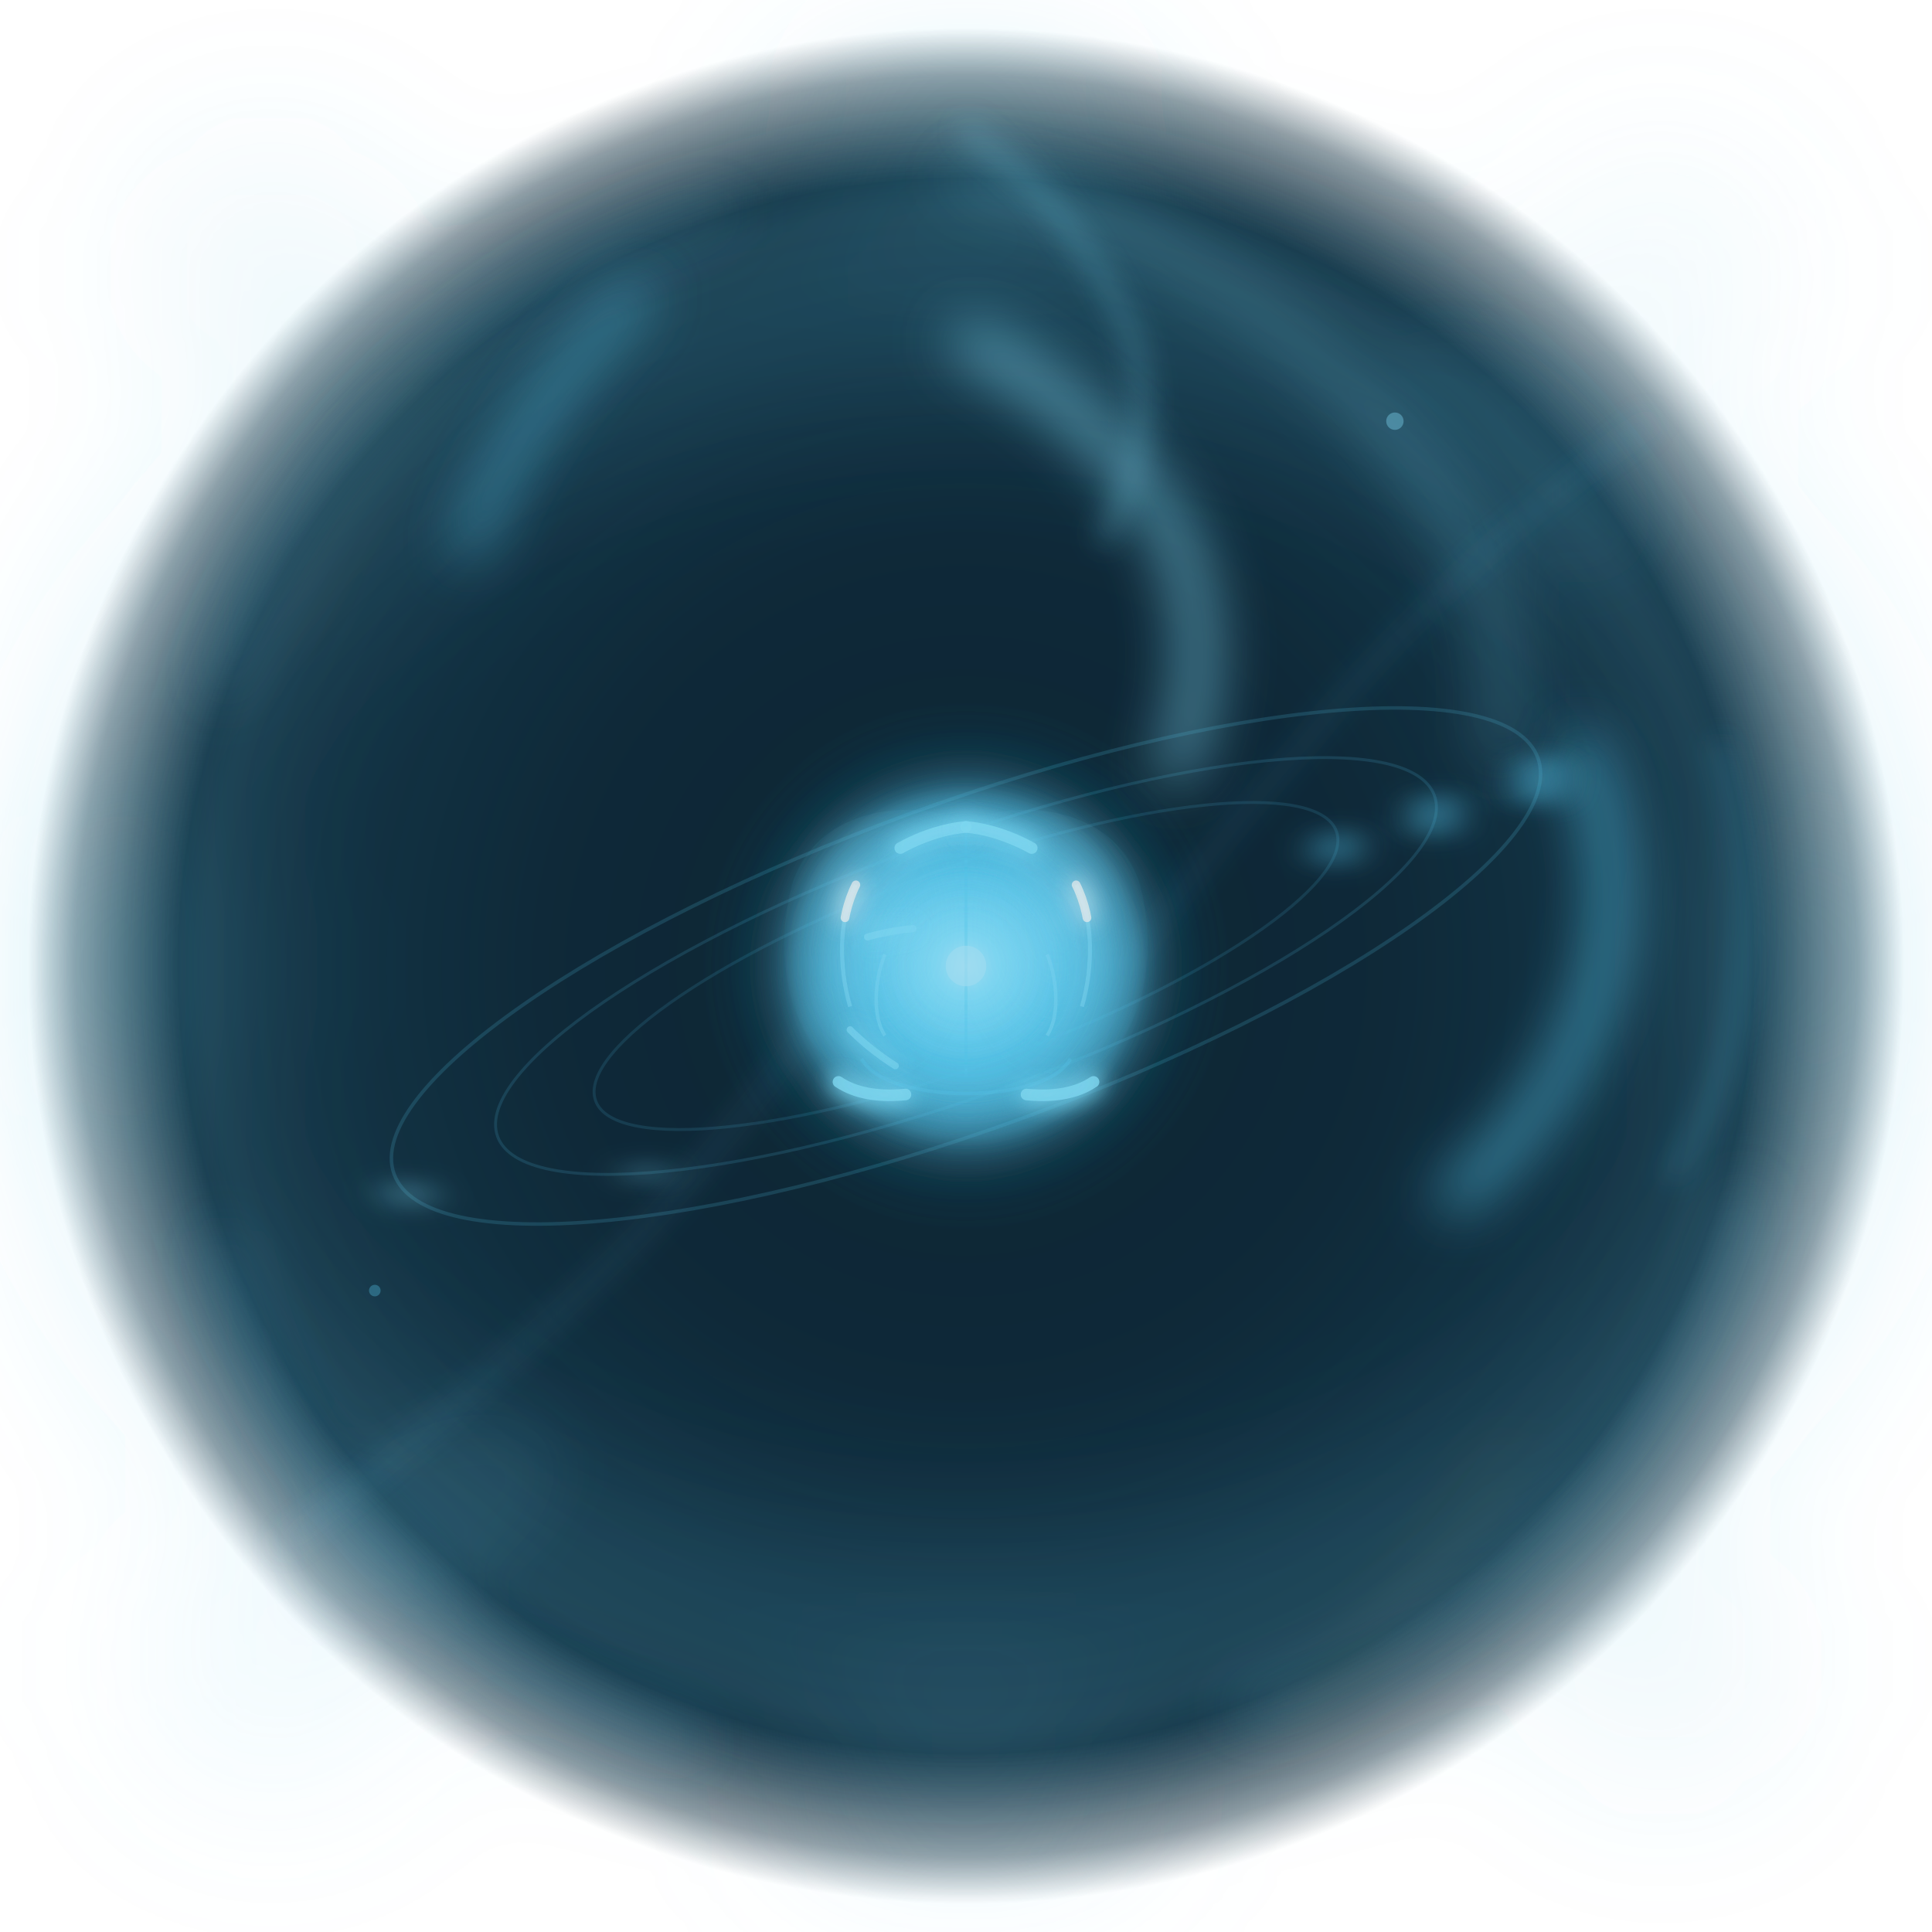
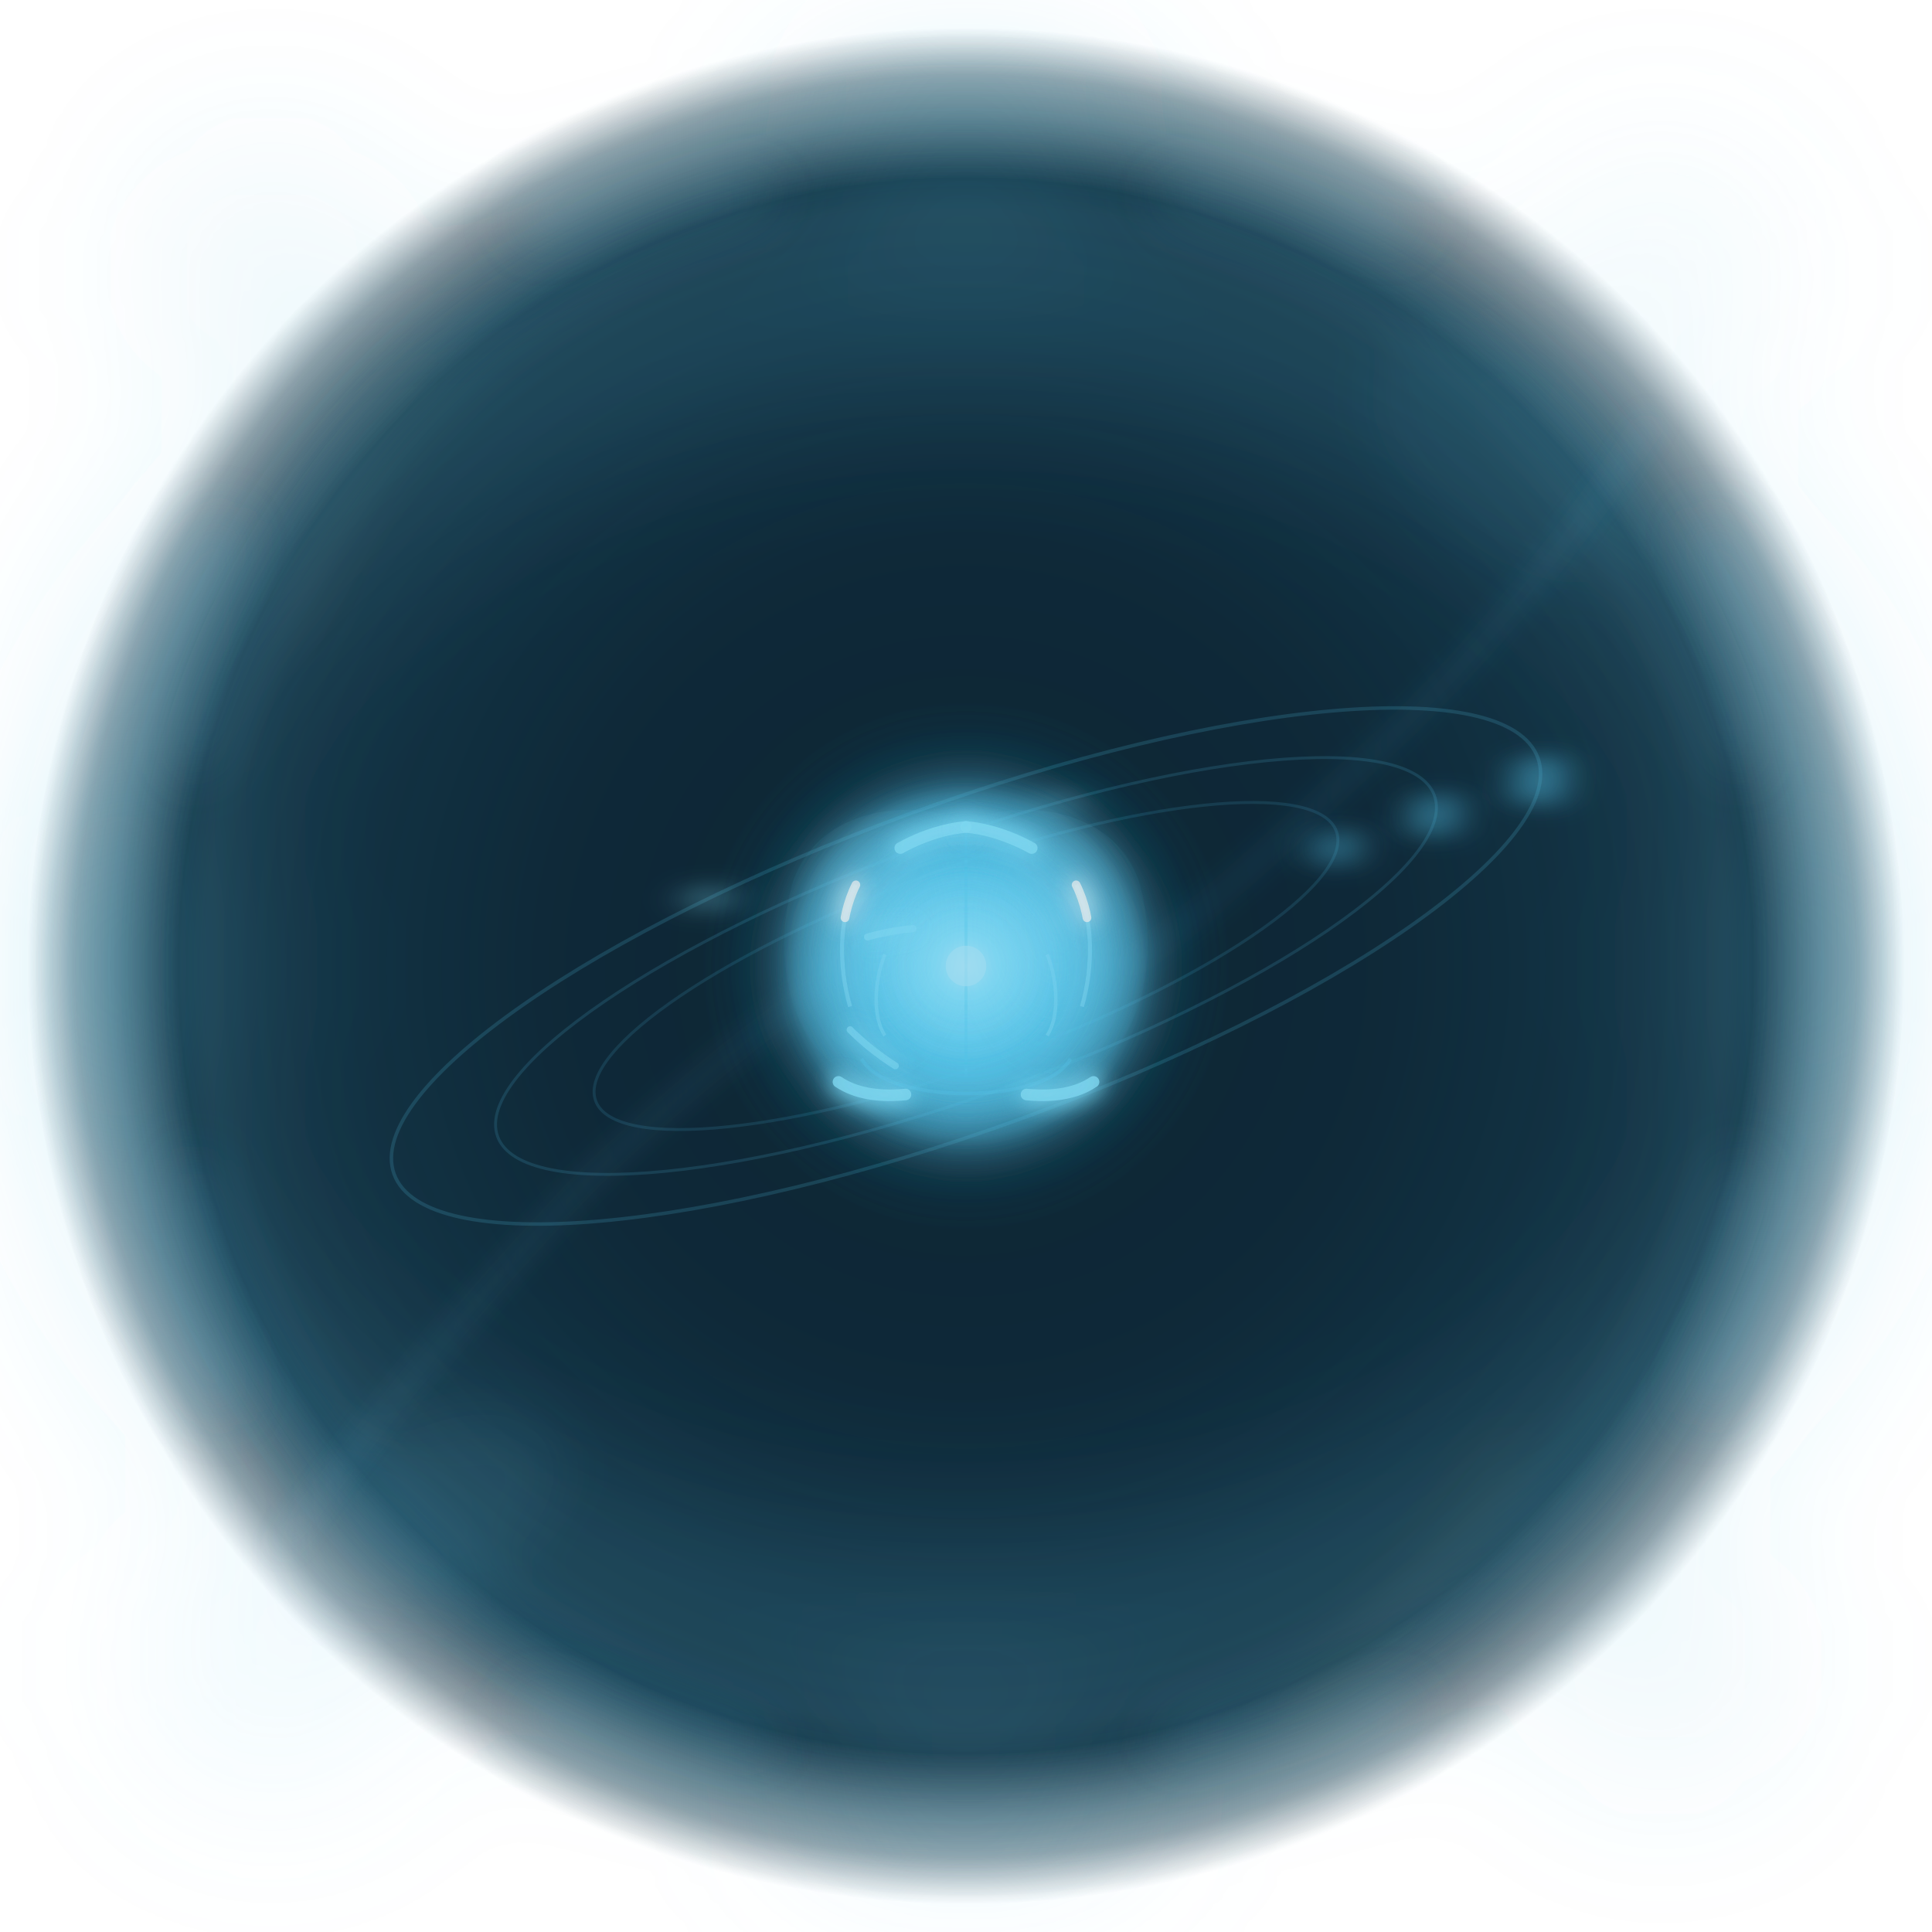
<svg xmlns="http://www.w3.org/2000/svg" viewBox="0 0 300 300" width="440" height="440">
  <defs>
    <radialGradient id="tunnel" cx="50%" cy="50%" r="50%">
      <stop offset="0%" stop-color="#0d2635" stop-opacity="0" />
      <stop offset="50%" stop-color="#52c1e6" stop-opacity=".02" />
      <stop offset="75%" stop-color="#52c1e6" stop-opacity=".08" />
      <stop offset="90%" stop-color="#7dd5f0" stop-opacity=".10" />
      <stop offset="100%" stop-color="#52c1e6" stop-opacity=".02" />
    </radialGradient>
    <radialGradient id="coreG" cx="50%" cy="50%" r="50%">
      <stop offset="0%" stop-color="#a0dcf0" />
      <stop offset="15%" stop-color="#7dd5f0" />
      <stop offset="50%" stop-color="#52c1e6" stop-opacity=".55" />
      <stop offset="85%" stop-color="#52c1e6" stop-opacity=".15" />
      <stop offset="100%" stop-color="#0d2635" stop-opacity="0" />
    </radialGradient>
    <radialGradient id="brainG" cx="50%" cy="40%" r="60%">
      <stop offset="0%" stop-color="#d0eef8" stop-opacity=".2" />
      <stop offset="100%" stop-color="#52c1e6" stop-opacity=".04" />
    </radialGradient>
    <radialGradient id="halo" cx="50%" cy="50%" r="50%">
      <stop offset="0%" stop-color="#52c1e6" stop-opacity=".28" />
      <stop offset="40%" stop-color="#52c1e6" stop-opacity=".08" />
      <stop offset="100%" stop-color="#52c1e6" stop-opacity="0" />
    </radialGradient>
    <filter id="fCl" x="-40%" y="-40%" width="180%" height="180%">
      <feGaussianBlur stdDeviation="14" />
    </filter>
    <filter id="fW" x="-50%" y="-50%" width="200%" height="200%">
      <feGaussianBlur stdDeviation="5" />
    </filter>
    <filter id="fTw" x="-60%" y="-60%" width="220%" height="220%">
      <feGaussianBlur stdDeviation="2.5" />
    </filter>
    <filter id="fDk" x="-80%" y="-400%" width="260%" height="900%">
      <feGaussianBlur stdDeviation="3" />
    </filter>
    <filter id="fCo" x="-100%" y="-100%" width="300%" height="300%">
      <feGaussianBlur stdDeviation="5" result="b" />
      <feMerge>
        <feMergeNode in="b" />
        <feMergeNode in="SourceGraphic" />
      </feMerge>
    </filter>
    <filter id="fNd" x="-200%" y="-200%" width="500%" height="500%">
      <feGaussianBlur stdDeviation="1.8" result="b" />
      <feMerge>
        <feMergeNode in="b" />
        <feMergeNode in="SourceGraphic" />
      </feMerge>
    </filter>
    <filter id="fBr" x="-40%" y="-40%" width="180%" height="180%">
      <feGaussianBlur stdDeviation="2" result="b" />
      <feMerge>
        <feMergeNode in="b" />
        <feMergeNode in="SourceGraphic" />
      </feMerge>
    </filter>
    <radialGradient id="bgFade" cx="50%" cy="50%" r="50%">
      <stop offset="0%" stop-color="#0d2635" />
      <stop offset="84%" stop-color="#0d2635" />
      <stop offset="95%" stop-color="#0d2635" stop-opacity=".45" />
      <stop offset="100%" stop-color="#0d2635" stop-opacity="0" />
    </radialGradient>
  </defs>
  <circle cx="150" cy="150" r="147" fill="url(#bgFade)" />
  <g transform="translate(15,15) scale(0.90)">
    <g filter="url(#fCl)">
      <ellipse cx="150" cy="150" rx="155" ry="120" fill="none" stroke="#52c1e6" stroke-width="32" stroke-opacity=".11" />
      <ellipse cx="150" cy="150" rx="145" ry="112" fill="none" stroke="#7dd5f0" stroke-width="16" stroke-opacity=".08" />
      <circle cx="150" cy="2" r="28" fill="#52c1e6" fill-opacity=".12" />
      <circle cx="298" cy="150" r="26" fill="#52c1e6" fill-opacity=".11" />
      <circle cx="150" cy="298" r="28" fill="#7dd5f0" fill-opacity=".10" />
      <circle cx="2" cy="150" r="26" fill="#52c1e6" fill-opacity=".12" />
      <circle cx="270" cy="30" r="22" fill="#7dd5f0" fill-opacity=".09" />
      <circle cx="270" cy="270" r="22" fill="#52c1e6" fill-opacity=".09" />
      <circle cx="30" cy="270" r="24" fill="#7dd5f0" fill-opacity=".10" />
      <circle cx="30" cy="30" r="22" fill="#52c1e6" fill-opacity=".09" />
    </g>
    <g filter="url(#fW)">
-       <path d="M150,14 Q196,24 226,62 Q246,86 242,112" fill="none" stroke="#7dd5f0" stroke-width="6" stroke-linecap="round" stroke-opacity=".28" />
-       <path d="M284,190 Q276,224 250,248 Q228,268 198,278" fill="none" stroke="#7dd5f0" stroke-width="5" stroke-linecap="round" stroke-opacity=".25" />
-       <path d="M102,284 Q74,276 52,254 Q30,234 22,198" fill="none" stroke="#52c1e6" stroke-width="5" stroke-linecap="round" stroke-opacity=".24" />
-       <path d="M22,102 Q30,72 52,52 Q74,30 108,20" fill="none" stroke="#7dd5f0" stroke-width="4" stroke-linecap="round" stroke-opacity=".26" />
+       <path d="M185.7,16.7 A138,138 0 0 1 283.3,114.3" fill="none" stroke="#7dd5f0" stroke-width="5" stroke-linecap="round" stroke-opacity=".26" />
+       <path d="M283.3,185.7 A138,138 0 0 1 185.7,283.3" fill="none" stroke="#7dd5f0" stroke-width="5" stroke-linecap="round" stroke-opacity=".26" />
+       <path d="M114.3,283.3 A138,138 0 0 1 16.7,185.7" fill="none" stroke="#52c1e6" stroke-width="5" stroke-linecap="round" stroke-opacity=".26" />
+       <path d="M16.7,114.3 A138,138 0 0 1 114.3,16.7" fill="none" stroke="#7dd5f0" stroke-width="5" stroke-linecap="round" stroke-opacity=".26" />
      <path d="M206,280 Q228,260 244,234" fill="none" stroke="#c8a84b" stroke-width="3" stroke-linecap="round" stroke-opacity=".15" />
      <path d="M58,46 Q42,66 34,92" fill="none" stroke="#c8a84b" stroke-width="2.5" stroke-linecap="round" stroke-opacity=".12" />
      <ellipse cx="244" cy="62" rx="28" ry="16" fill="#52c1e6" fill-opacity=".06" transform="rotate(40,244,62)" />
      <ellipse cx="58" cy="244" rx="24" ry="14" fill="#7dd5f0" fill-opacity=".07" transform="rotate(-30,58,244)" />
    </g>
+     <g filter="url(#fW)">
+       <path d="M278.2,76 A148,148 0 0 1 278.2,224" fill="none" stroke="#52c1e6" stroke-width="6" stroke-linecap="round" stroke-opacity=".3" />
+       <path d="M224,278.2 A148,148 0 0 1 76,278.2" fill="none" stroke="#7dd5f0" stroke-width="6" stroke-linecap="round" stroke-opacity=".3" />
+       <path d="M21.8,224 A148,148 0 0 1 21.8,76" fill="none" stroke="#52c1e6" stroke-width="6" stroke-linecap="round" stroke-opacity=".3" />
+       <path d="M76,21.8 A148,148 0 0 1 224,21.8" fill="none" stroke="#7dd5f0" stroke-width="6" stroke-linecap="round" stroke-opacity=".3" />
+     </g>
    <g filter="url(#fTw)">
-       <path d="M150,6 Q168,18 178,40 Q184,58 174,76" fill="none" stroke="#7dd5f0" stroke-width="2.5" stroke-linecap="round" stroke-opacity=".35" />
-       <path d="M280,112 Q286,132 284,150 Q282,170 272,186" fill="none" stroke="#52c1e6" stroke-width="2" stroke-linecap="round" stroke-opacity=".32" />
-       <path d="M268,56 Q232,82 208,112 Q190,132 178,150" fill="none" stroke="#52c1e6" stroke-width="1.5" stroke-linecap="round" stroke-opacity=".22" />
-       <path d="M32,250 Q66,224 94,196 Q116,172 130,150" fill="none" stroke="#7dd5f0" stroke-width="1.5" stroke-linecap="round" stroke-opacity=".20" />
+       <path d="M268,56 Q243.6,93.1 214.7,118.4 Q195.5,137.2 178,150" fill="none" stroke="#52c1e6" stroke-width="1.5" stroke-linecap="round" stroke-opacity=".22" />
+       <path d="M32,250 Q57.3,215.5 84.7,186.9 Q108.3,164.4 130,150" fill="none" stroke="#7dd5f0" stroke-width="1.5" stroke-linecap="round" stroke-opacity=".20" />
    </g>
    <circle cx="150" cy="150" r="148" fill="url(#tunnel)" />
-     <g filter="url(#fW)">
-       <path d="M150,42 Q174,54 186,76 Q194,96 186,116" fill="none" stroke="#7dd5f0" stroke-width="4" stroke-linecap="round" />
-       <path d="M94,34 Q74,52 64,78" fill="none" stroke="#52c1e6" stroke-width="3" stroke-linecap="round" />
-     </g>
-     <g filter="url(#fW)">
-       <path d="M234,190 Q254,174 260,150 Q264,132 256,112" fill="none" stroke="#52c1e6" stroke-width="4" stroke-linecap="round" />
-     </g>
-     <circle cx="224" cy="56" r="1.5" fill="#7dd5f0" opacity=".4" />
-     <circle cx="48" cy="206" r="1" fill="#52c1e6" opacity=".35" />
    <g>
      <ellipse cx="150" cy="150" rx="105" ry="28" fill="none" stroke="#52c1e6" stroke-width=".6" opacity=".18" transform="rotate(-20,150,150)" />
      <ellipse cx="150" cy="150" rx="86" ry="22" fill="none" stroke="#52c1e6" stroke-width=".5" opacity=".16" transform="rotate(-20,150,150)" />
      <ellipse cx="150" cy="150" rx="68" ry="17" fill="none" stroke="#52c1e6" stroke-width=".5" opacity=".14" transform="rotate(-20,150,150)" />
-       <ellipse cx="150" cy="150" rx="105" ry="28" fill="none" stroke="#52c1e6" stroke-width="5" stroke-dasharray="8 577" opacity=".85" transform="rotate(-20,150,150)" filter="url(#fDk)" />
-       <ellipse cx="150" cy="150" rx="105" ry="28" fill="none" stroke="#7dd5f0" stroke-width="3.5" stroke-dasharray="5 580" stroke-dashoffset="-220" opacity=".65" transform="rotate(-20,150,150)" filter="url(#fDk)" style="animation-delay:-7s" />
-       <ellipse cx="150" cy="150" rx="86" ry="22" fill="none" stroke="#52c1e6" stroke-width="4.5" stroke-dasharray="7 464" opacity=".82" transform="rotate(-20,150,150)" filter="url(#fDk)" />
-       <ellipse cx="150" cy="150" rx="86" ry="22" fill="none" stroke="#7dd5f0" stroke-width="3" stroke-dasharray="4 467" stroke-dashoffset="-155" opacity=".60" transform="rotate(-20,150,150)" filter="url(#fDk)" style="animation-delay:-4s" />
-       <ellipse cx="150" cy="150" rx="68" ry="17" fill="none" stroke="#52c1e6" stroke-width="4" stroke-dasharray="6 366" opacity=".80" transform="rotate(-20,150,150)" filter="url(#fDk)" />
+       <ellipse cx="150" cy="150" rx="105" ry="28" pathLength="600" fill="none" stroke="#52c1e6" stroke-width="5" stroke-dasharray="8 592" opacity=".85" transform="rotate(-20,150,150)" filter="url(#fDk)" />
+       <ellipse cx="150" cy="150" rx="105" ry="28" pathLength="600" fill="none" stroke="#7dd5f0" stroke-width="3.5" stroke-dasharray="5 595" stroke-dashoffset="-300" opacity=".65" transform="rotate(-20,150,150)" filter="url(#fDk)" />
+       <ellipse cx="150" cy="150" rx="86" ry="22" pathLength="600" fill="none" stroke="#52c1e6" stroke-width="4.5" stroke-dasharray="7 593" opacity=".82" transform="rotate(-20,150,150)" filter="url(#fDk)" />
+       <ellipse cx="150" cy="150" rx="86" ry="22" pathLength="600" fill="none" stroke="#7dd5f0" stroke-width="3" stroke-dasharray="4 596" stroke-dashoffset="-300" opacity=".60" transform="rotate(-20,150,150)" filter="url(#fDk)" />
+       <ellipse cx="150" cy="150" rx="68" ry="17" pathLength="600" fill="none" stroke="#52c1e6" stroke-width="4" stroke-dasharray="6 594" opacity=".80" transform="rotate(-20,150,150)" filter="url(#fDk)" />
    </g>
    <g filter="url(#fBr)">
      <circle cx="150" cy="150" r="46" fill="url(#halo)" style="transform-origin:150px 150px;animation-delay:-.4s" />
      <circle cx="150" cy="150" r="35" fill="url(#coreG)" filter="url(#fCo)" style="transform-origin:150px 150px" />
      <path d="M150,125 C137,120 123,125 120,136 C117,147 119,160 126,166 C133,172 143,172 150,170" fill="url(#brainG)" fill-opacity=".6" stroke="none" />
      <path d="M150,125 C163,120 177,125 180,136 C183,147 181,160 174,166 C167,172 157,172 150,170" fill="url(#brainG)" fill-opacity=".6" stroke="none" />
      <line x1="150" y1="126" x2="150" y2="169" stroke="#52c1e6" stroke-width=".5" opacity=".3" />
      <path d="M132,166 C136,174 164,174 168,166" fill="none" stroke="#52c1e6" stroke-width=".6" opacity=".35" />
      <path d="M131,136 C128,142 128,150 130,157" fill="none" stroke="#7dd5f0" stroke-width=".7" opacity=".45" />
      <path d="M136,148 C134,153 134,159 136,162" fill="none" stroke="#7dd5f0" stroke-width=".6" opacity=".4" />
      <path d="M169,136 C172,142 172,150 170,157" fill="none" stroke="#7dd5f0" stroke-width=".7" opacity=".45" />
      <path d="M164,148 C166,153 166,159 164,162" fill="none" stroke="#7dd5f0" stroke-width=".6" opacity=".4" />
      <path d="M150,126 C139,127 127,136 124,147 C121,156 122,164 128,170 C134,174 143,172 150,170" fill="none" stroke="#7dd5f0" stroke-width="2" stroke-opacity=".8" stroke-dasharray="12 48" filter="url(#fNd)" stroke-linecap="round" />
      <path d="M150,126 C161,127 173,136 176,147 C179,156 178,164 172,170 C166,174 157,172 150,170" fill="none" stroke="#7dd5f0" stroke-width="2" stroke-opacity=".8" stroke-dasharray="12 48" filter="url(#fNd)" stroke-linecap="round" />
      <path d="M131,136 C128,142 128,150 130,157" fill="none" stroke="#e8ebed" stroke-width="1.5" stroke-opacity=".7" stroke-dasharray="6 24" filter="url(#fNd)" stroke-linecap="round" />
      <path d="M169,136 C172,142 172,150 170,157" fill="none" stroke="#e8ebed" stroke-width="1.5" stroke-opacity=".7" stroke-dasharray="6 24" filter="url(#fNd)" stroke-linecap="round" />
      <path d="M133,145 C140,143 148,143 150,144 C152,145 160,146 167,144" fill="none" stroke="#7dd5f0" stroke-width="1.2" stroke-opacity=".6" stroke-dasharray="8 32" filter="url(#fNd)" stroke-linecap="round" />
      <path d="M130,161 C137,168 146,172 150,172 C154,172 163,168 170,161" fill="none" stroke="#7dd5f0" stroke-width="1.2" stroke-opacity=".6" stroke-dasharray="10 40" filter="url(#fNd)" stroke-linecap="round" />
      <circle cx="150" cy="150" r="3.5" fill="#a0dcf0" opacity=".6" />
    </g>
  </g>
</svg>
